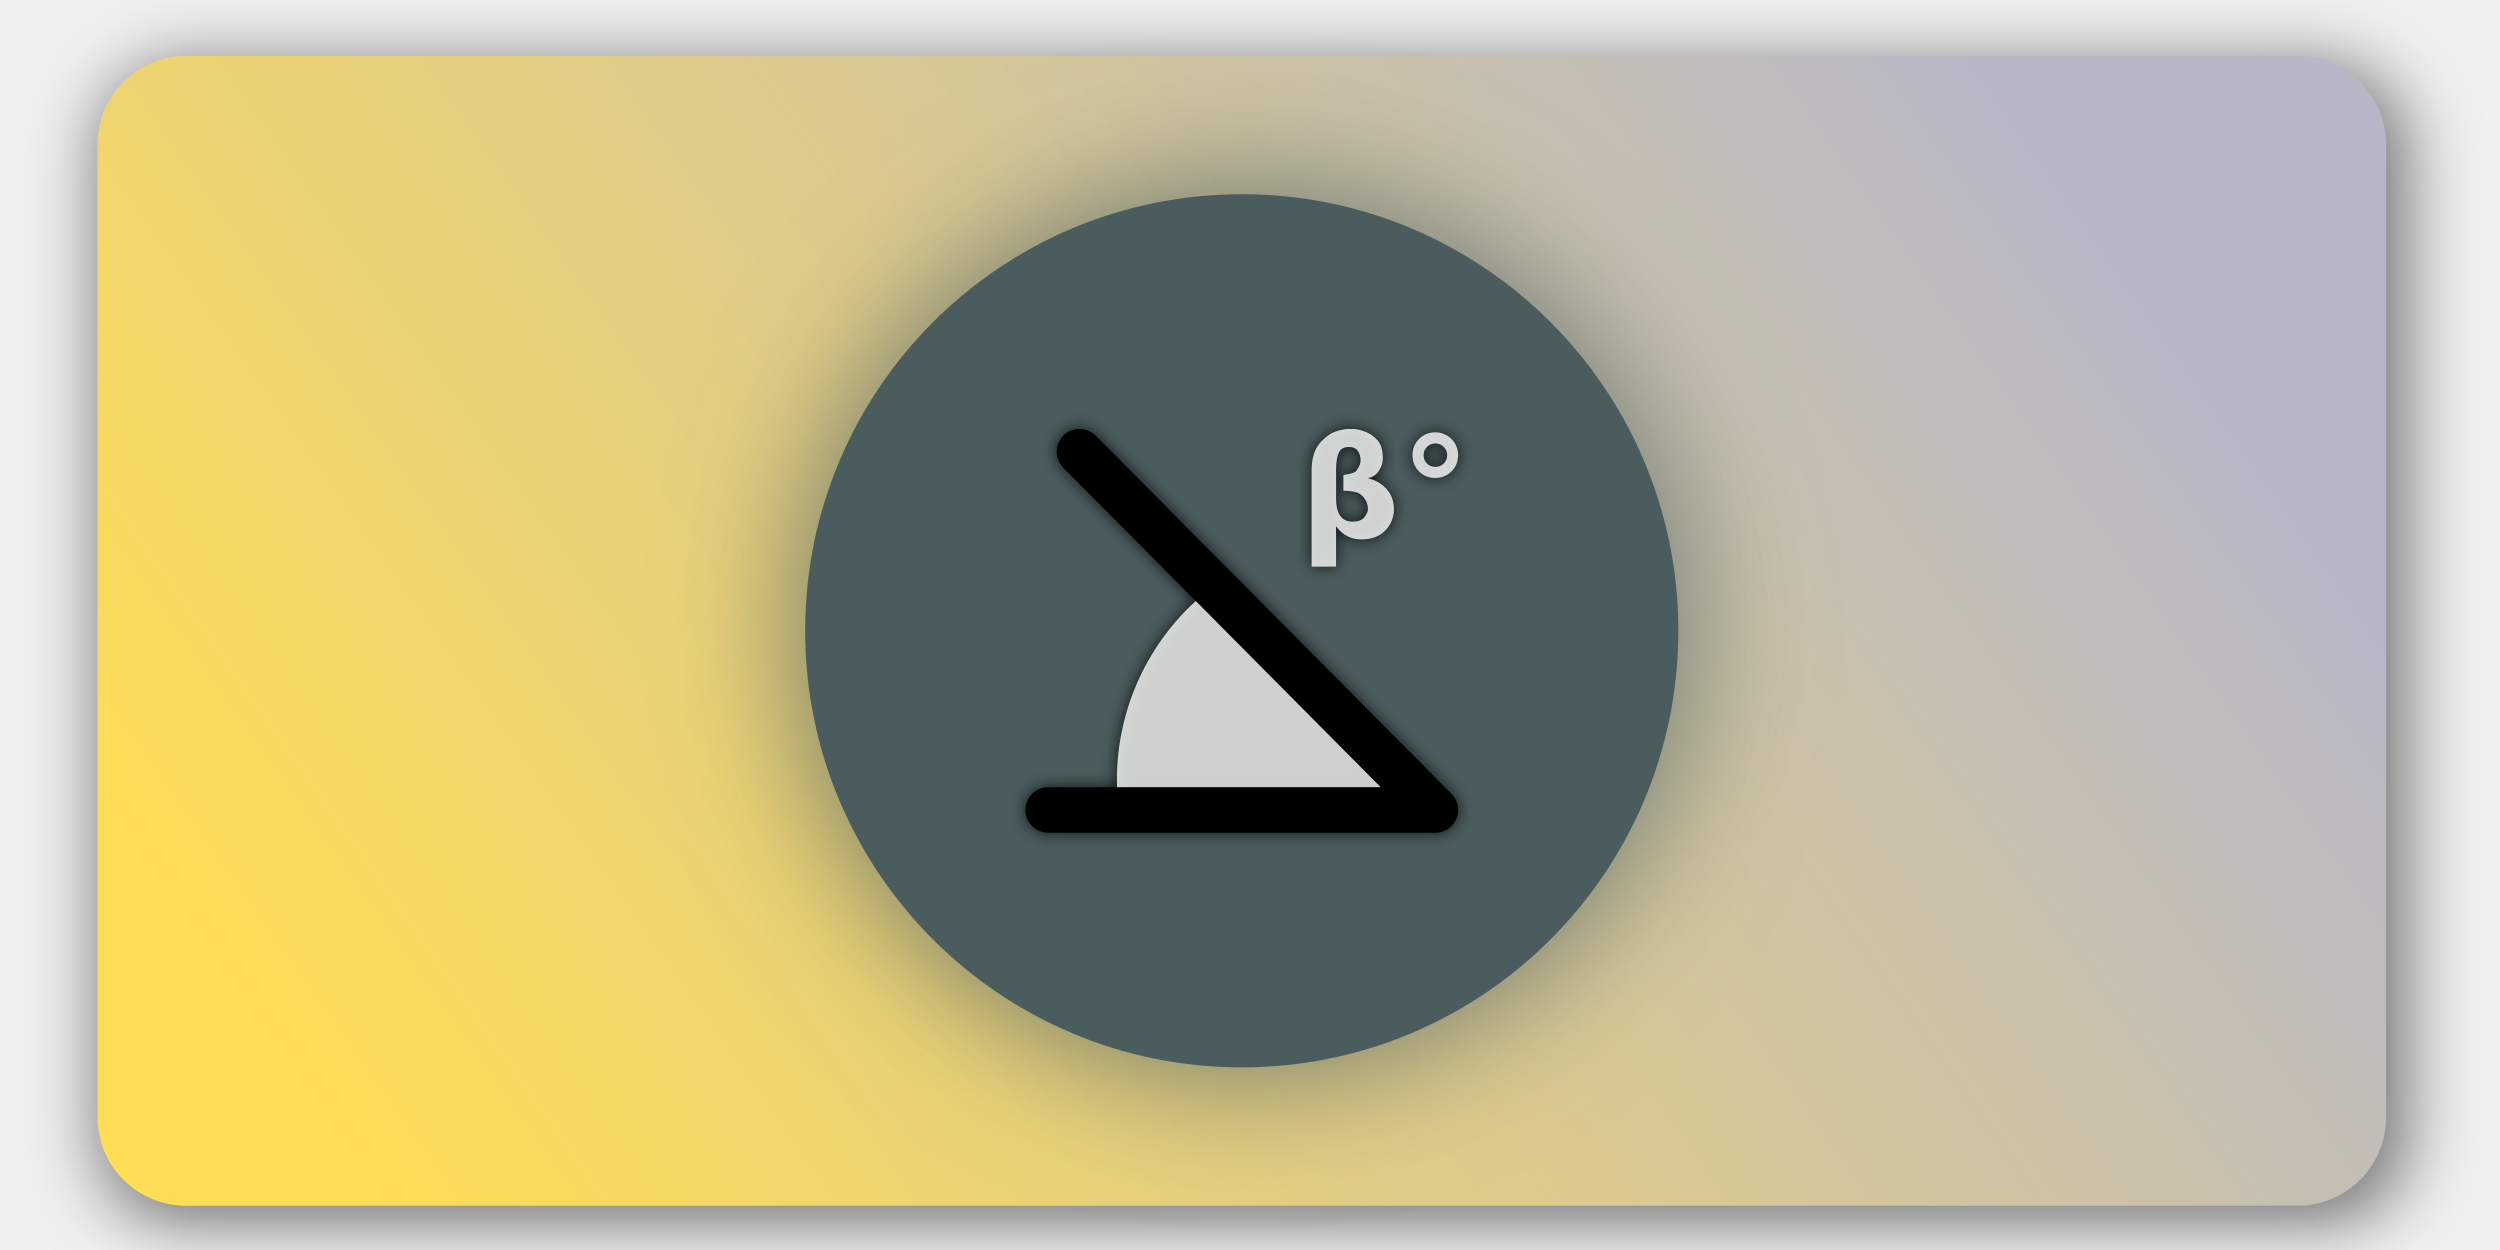
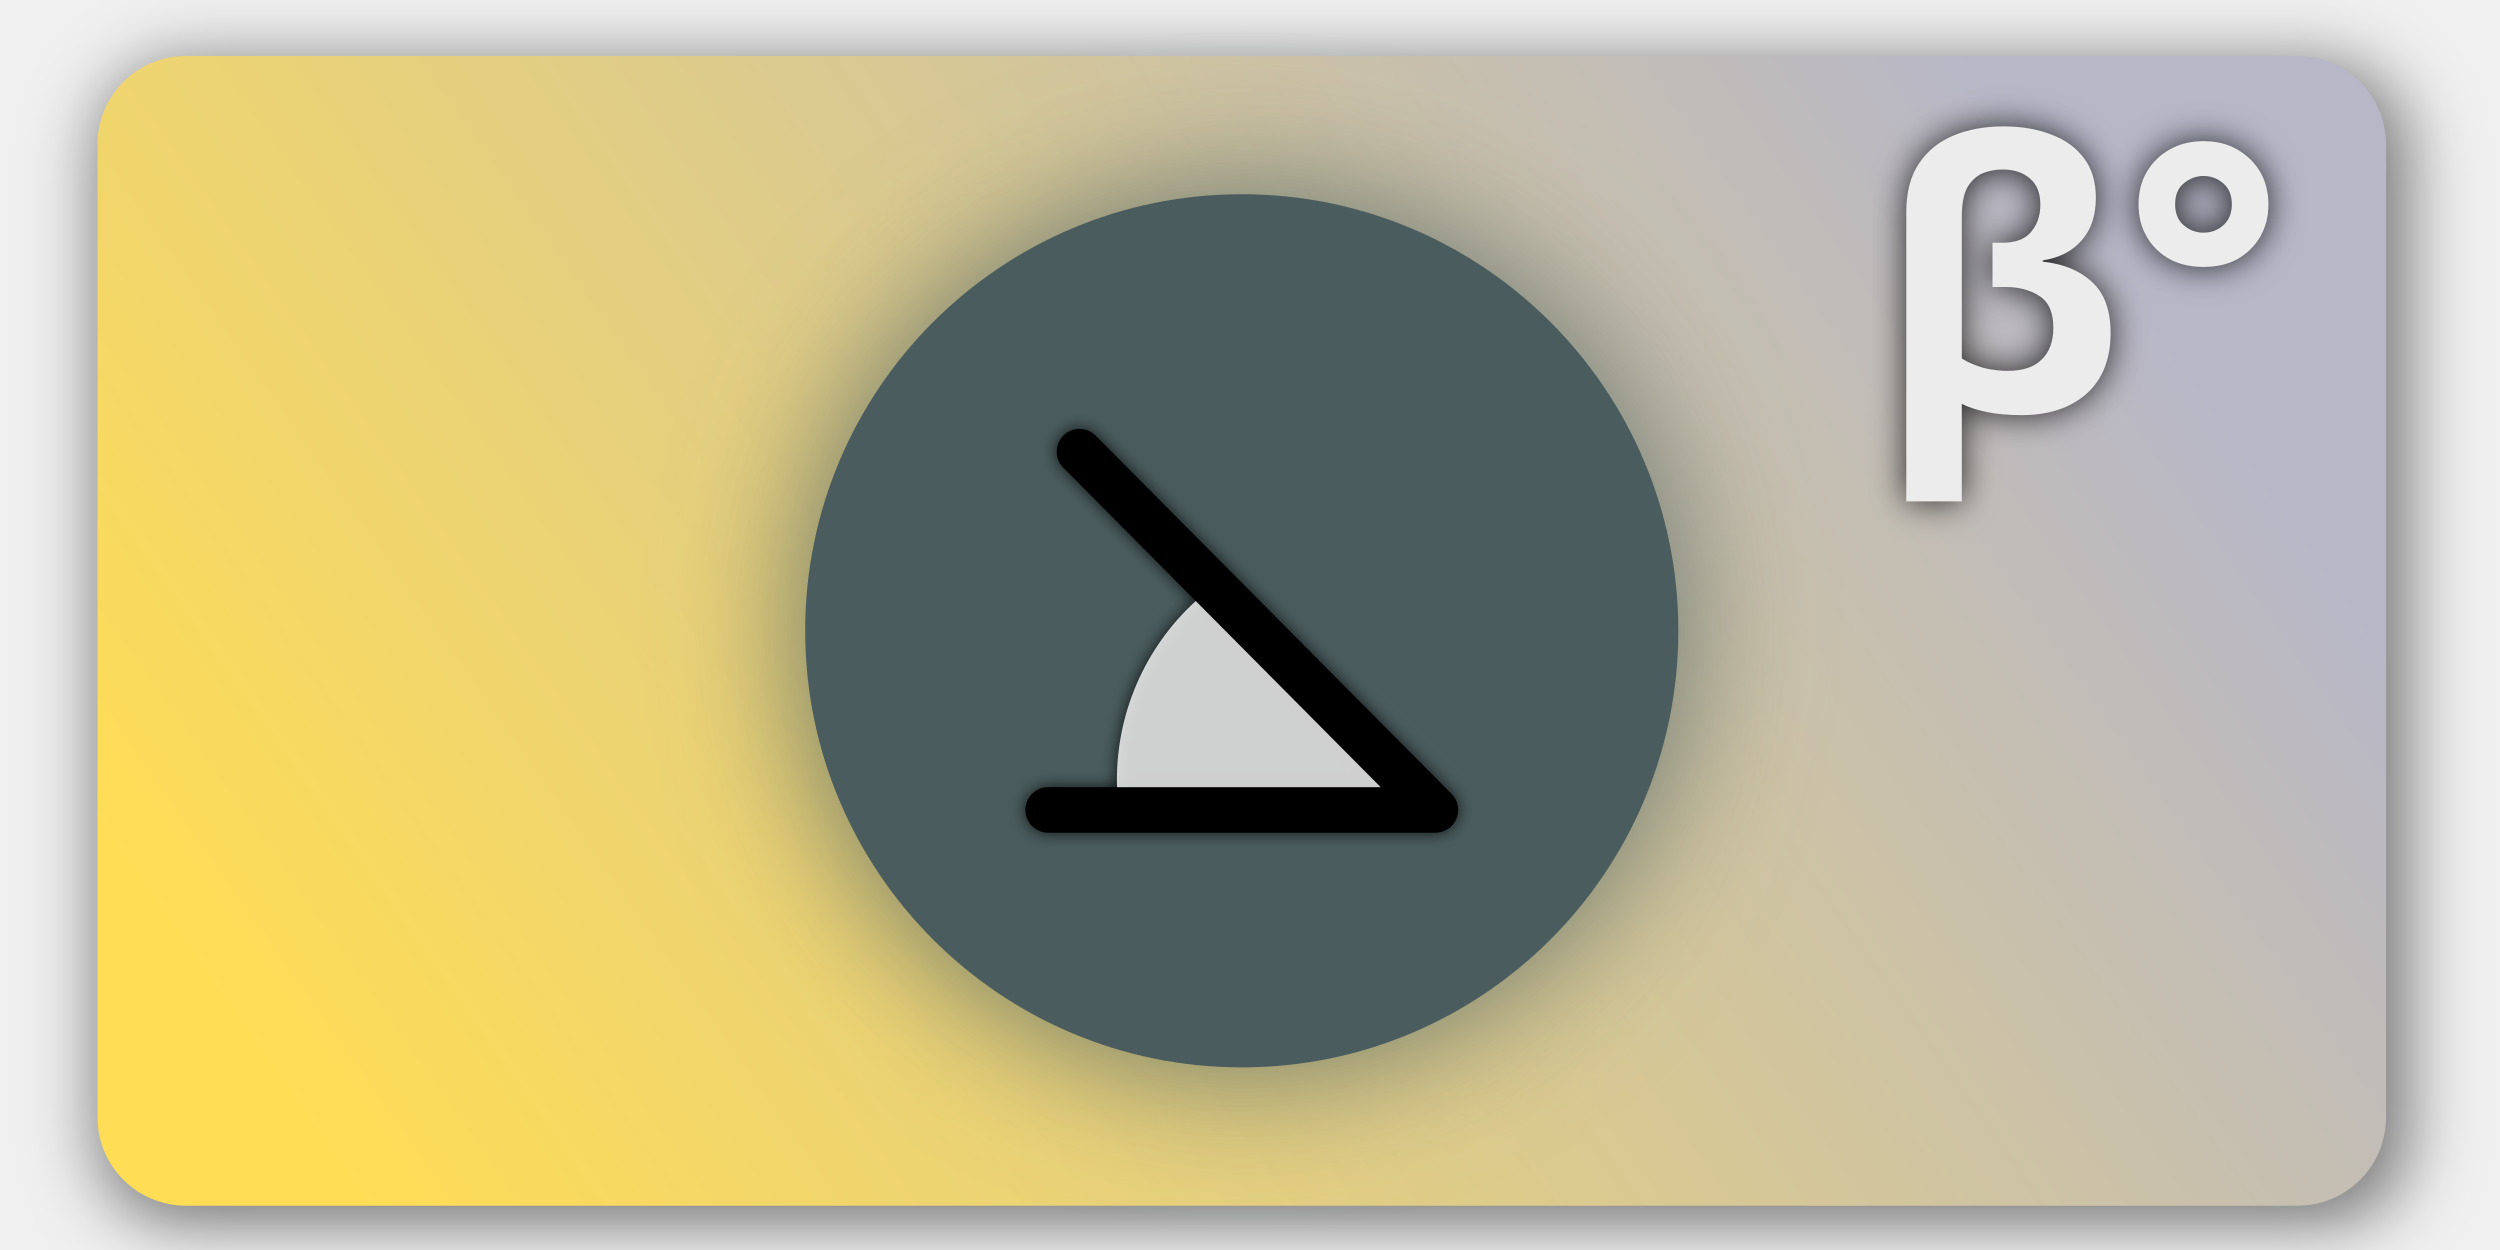
<svg xmlns="http://www.w3.org/2000/svg" xmlns:xlink="http://www.w3.org/1999/xlink" width="250" height="125" viewBox="0 0 66.146 33.073" version="1.1" id="svg5">
  <defs id="defs2">
    <linearGradient id="linearGradient13774">
      <stop style="stop-color:#b7b7c8;stop-opacity:1;" offset="0" id="stop13770" />
      <stop style="stop-color:#ffdd55;stop-opacity:1;" offset="1" id="stop13772" />
    </linearGradient>
    <filter style="color-interpolation-filters:sRGB" id="filter13127" x="-0.036" y="-0.072" width="1.072" height="1.143">
      <feGaussianBlur stdDeviation="0.919" id="feGaussianBlur13129" />
    </filter>
    <linearGradient xlink:href="#linearGradient13774" id="linearGradient13776" x1="52.154" y1="0.951" x2="9.016" y2="31.372" gradientUnits="userSpaceOnUse" gradientTransform="translate(0.5291667,0.5291667)" />
    <filter style="color-interpolation-filters:sRGB" id="filter13799" x="-0.192" y="-0.192" width="1.384" height="1.384">
      <feGaussianBlur stdDeviation="1.848" id="feGaussianBlur13801" />
    </filter>
    <filter style="color-interpolation-filters:sRGB" id="filter8596" x="-0.064" y="-0.089" width="1.128" height="1.179">
      <feGaussianBlur stdDeviation="0.209" id="feGaussianBlur8598" />
    </filter>
    <filter style="color-interpolation-filters:sRGB" id="filter8600" x="-0.108" y="-0.116" width="1.216" height="1.233">
      <feGaussianBlur stdDeviation="0.209" id="feGaussianBlur8602" />
    </filter>
-     <filter style="color-interpolation-filters:sRGB" id="filter8604" x="-0.23" y="-0.138" width="1.461" height="1.276">
-       <feGaussianBlur stdDeviation="0.209" id="feGaussianBlur8606" />
-     </filter>
-     <filter style="color-interpolation-filters:sRGB" id="filter8608" x="-0.416" y="-0.416" width="1.832" height="1.832">
-       <feGaussianBlur stdDeviation="0.209" id="feGaussianBlur8610" />
+     <filter style="color-interpolation-filters:sRGB" id="filter9861" x="-0.105" y="-0.111" width="1.21" height="1.223">
+       <feGaussianBlur stdDeviation="0.45" id="feGaussianBlur9863" />
    </filter>
  </defs>
  <g id="layer1">
    <rect style="display:inline;opacity:0.5;fill:#000000;fill-opacity:1;stroke-width:0.556;stroke-linecap:round;stroke-linejoin:round;filter:url(#filter13127)" id="rect13119" width="61.139" height="30.78" x="2.58" y="1.667" ry="2.367" />
    <g id="g8655">
      <rect style="display:inline;fill:url(#linearGradient13776);fill-opacity:1;stroke-width:0.55;stroke-linecap:round;stroke-linejoin:round" id="rect1946" width="60.551" height="30.421" x="2.58" y="1.48" ry="2.34" />
      <circle style="display:inline;opacity:0.8;fill:#4a5c5e;fill-opacity:1;stroke:none;stroke-width:0.499;stroke-linecap:round;stroke-linejoin:round;filter:url(#filter13799)" id="circle13797" cx="32.855" cy="16.69" r="11.551" />
      <circle style="display:inline;fill:#4a5c5e;fill-opacity:1;stroke:none;stroke-width:0.499;stroke-linecap:round;stroke-linejoin:round" id="path1207" cx="32.855" cy="16.69" r="11.551" />
      <path id="path6910" style="display:inline;opacity:0.8;fill:#000000;stroke:none;stroke-width:1.204;stroke-linecap:round;stroke-linejoin:round;stroke-dasharray:none;filter:url(#filter8596)" d="m 31.796,15.762 a 6.367,6.397 0 0 0 -2.245,4.87 6.367,6.397 0 0 0 0.048,0.751 h 7.781 z" />
      <path style="display:inline;opacity:0.8;fill:none;stroke:#000000;stroke-width:1.204;stroke-linecap:round;stroke-linejoin:round;stroke-dasharray:none;filter:url(#filter8600)" d="M 27.732,21.43 H 37.978 L 28.561,11.95" id="path6908" />
-       <path d="m 35.885,12.458 q 0.114,-0.158 0.114,-0.27 0,-0.154 -0.073,-0.257 -0.071,-0.105 -0.236,-0.105 -0.198,0 -0.268,0.154 -0.071,0.152 -0.071,0.441 v 0.787 q 0,0.288 0.111,0.442 0.112,0.152 0.321,0.152 0.232,0 0.321,-0.123 0.089,-0.123 0.089,-0.198 0,-0.259 -0.214,-0.413 -0.116,-0.078 -0.435,-0.085 V 12.569 q 0.296,-0.045 0.341,-0.111 z m -1.182,2.535 v -2.538 q 0,-0.509 0.25,-0.769 0.207,-0.216 0.408,-0.276 0.201,-0.062 0.341,-0.062 0.14,0.002 0.161,0.005 0.372,0.058 0.58,0.292 0.145,0.16 0.145,0.486 0,0.167 -0.1,0.317 -0.121,0.185 -0.303,0.199 0.268,0.073 0.435,0.225 0.261,0.234 0.261,0.6 0,0.323 -0.227,0.562 -0.227,0.238 -0.635,0.238 -0.408,0 -0.669,-0.346 v 1.066 z" id="path8576" style="font-weight:bold;font-size:3.713px;-inkscape-font-specification:'sans-serif, Bold';display:inline;opacity:0.8;fill:#000000;stroke-width:1.204;stroke-linecap:round;stroke-linejoin:round;stroke-dasharray:none;filter:url(#filter8604)" />
-       <path d="m 37.978,11.733 q -0.131,0 -0.221,0.091 -0.091,0.091 -0.091,0.221 0,0.131 0.089,0.219 0.091,0.089 0.223,0.089 0.131,0 0.221,-0.089 0.091,-0.091 0.091,-0.219 0,-0.131 -0.092,-0.221 -0.091,-0.091 -0.219,-0.091 z m 0,-0.294 q 0.12,0 0.23,0.047 0.111,0.045 0.198,0.131 0.085,0.087 0.129,0.196 0.045,0.109 0.045,0.232 0,0.121 -0.045,0.232 -0.044,0.109 -0.125,0.19 -0.087,0.087 -0.199,0.134 -0.112,0.045 -0.236,0.045 -0.256,0 -0.43,-0.172 -0.172,-0.174 -0.172,-0.43 0,-0.256 0.174,-0.43 0.176,-0.176 0.432,-0.176 z" id="path8578" style="font-weight:bold;font-size:3.713px;-inkscape-font-specification:'sans-serif, Bold';display:inline;opacity:0.8;fill:#000000;stroke-width:1.204;stroke-linecap:round;stroke-linejoin:round;stroke-dasharray:none;filter:url(#filter8608)" />
-       <path d="m 35.885,12.458 q 0.114,-0.158 0.114,-0.27 0,-0.154 -0.073,-0.257 -0.071,-0.105 -0.236,-0.105 -0.198,0 -0.268,0.154 -0.071,0.152 -0.071,0.441 v 0.787 q 0,0.288 0.111,0.442 0.112,0.152 0.321,0.152 0.232,0 0.321,-0.123 0.089,-0.123 0.089,-0.198 0,-0.259 -0.214,-0.413 -0.116,-0.078 -0.435,-0.085 V 12.569 q 0.296,-0.045 0.341,-0.111 z m -1.182,2.535 v -2.538 q 0,-0.509 0.25,-0.769 0.207,-0.216 0.408,-0.276 0.201,-0.062 0.341,-0.062 0.14,0.002 0.161,0.005 0.372,0.058 0.58,0.292 0.145,0.16 0.145,0.486 0,0.167 -0.1,0.317 -0.121,0.185 -0.303,0.199 0.268,0.073 0.435,0.225 0.261,0.234 0.261,0.6 0,0.323 -0.227,0.562 -0.227,0.238 -0.635,0.238 -0.408,0 -0.669,-0.346 v 1.066 z" id="path8582" style="font-weight:bold;font-size:3.713px;-inkscape-font-specification:'sans-serif, Bold';display:inline;opacity:0.8;fill:#ffffff;stroke-width:1.204;stroke-linecap:round;stroke-linejoin:round" />
-       <path d="m 37.978,11.733 q -0.131,0 -0.221,0.091 -0.091,0.091 -0.091,0.221 0,0.131 0.089,0.219 0.091,0.089 0.223,0.089 0.131,0 0.221,-0.089 0.091,-0.091 0.091,-0.219 0,-0.131 -0.092,-0.221 -0.091,-0.091 -0.219,-0.091 z m 0,-0.294 q 0.12,0 0.23,0.047 0.111,0.045 0.198,0.131 0.085,0.087 0.129,0.196 0.045,0.109 0.045,0.232 0,0.121 -0.045,0.232 -0.044,0.109 -0.125,0.19 -0.087,0.087 -0.199,0.134 -0.112,0.045 -0.236,0.045 -0.256,0 -0.43,-0.172 -0.172,-0.174 -0.172,-0.43 0,-0.256 0.174,-0.43 0.176,-0.176 0.432,-0.176 z" id="path8584" style="font-weight:bold;font-size:3.713px;-inkscape-font-specification:'sans-serif, Bold';display:inline;opacity:0.8;fill:#ffffff;stroke-width:1.204;stroke-linecap:round;stroke-linejoin:round" />
      <path id="path8588" style="display:inline;opacity:0.8;fill:#ffffff;stroke:none;stroke-width:1.204;stroke-linecap:round;stroke-linejoin:round;stroke-dasharray:none" d="m 31.796,15.762 a 6.367,6.397 0 0 0 -2.245,4.87 6.367,6.397 0 0 0 0.048,0.751 h 7.781 z" />
      <path style="display:inline;opacity:1;fill:none;stroke:#000000;stroke-width:1.204;stroke-linecap:round;stroke-linejoin:round;stroke-dasharray:none" d="M 27.732,21.43 H 37.978 L 28.561,11.95" id="path8590" />
    </g>
+     <text xml:space="preserve" style="font-weight:bold;font-size:9.878px;font-family:sans-serif;-inkscape-font-specification:'sans-serif, Bold';opacity:0.8;fill:#000000;stroke-width:1.204;stroke-linecap:round;stroke-linejoin:round;filter:url(#filter9861)" x="49.67" y="10.89" id="text9857">
+       <tspan id="tspan9855" style="fill:#000000;stroke-width:1.204" x="49.67" y="10.89">β°</tspan>
+     </text>
+     <text xml:space="preserve" style="font-weight:bold;font-size:9.878px;font-family:sans-serif;-inkscape-font-specification:'sans-serif, Bold';opacity:1;fill:#ececec;stroke-width:1.204;stroke-linecap:round;stroke-linejoin:round" x="49.67" y="10.89" id="text8329">
+       <tspan id="tspan8327" style="fill:#ececec;stroke-width:1.204" x="49.67" y="10.89">β°</tspan>
+     </text>
  </g>
</svg>
